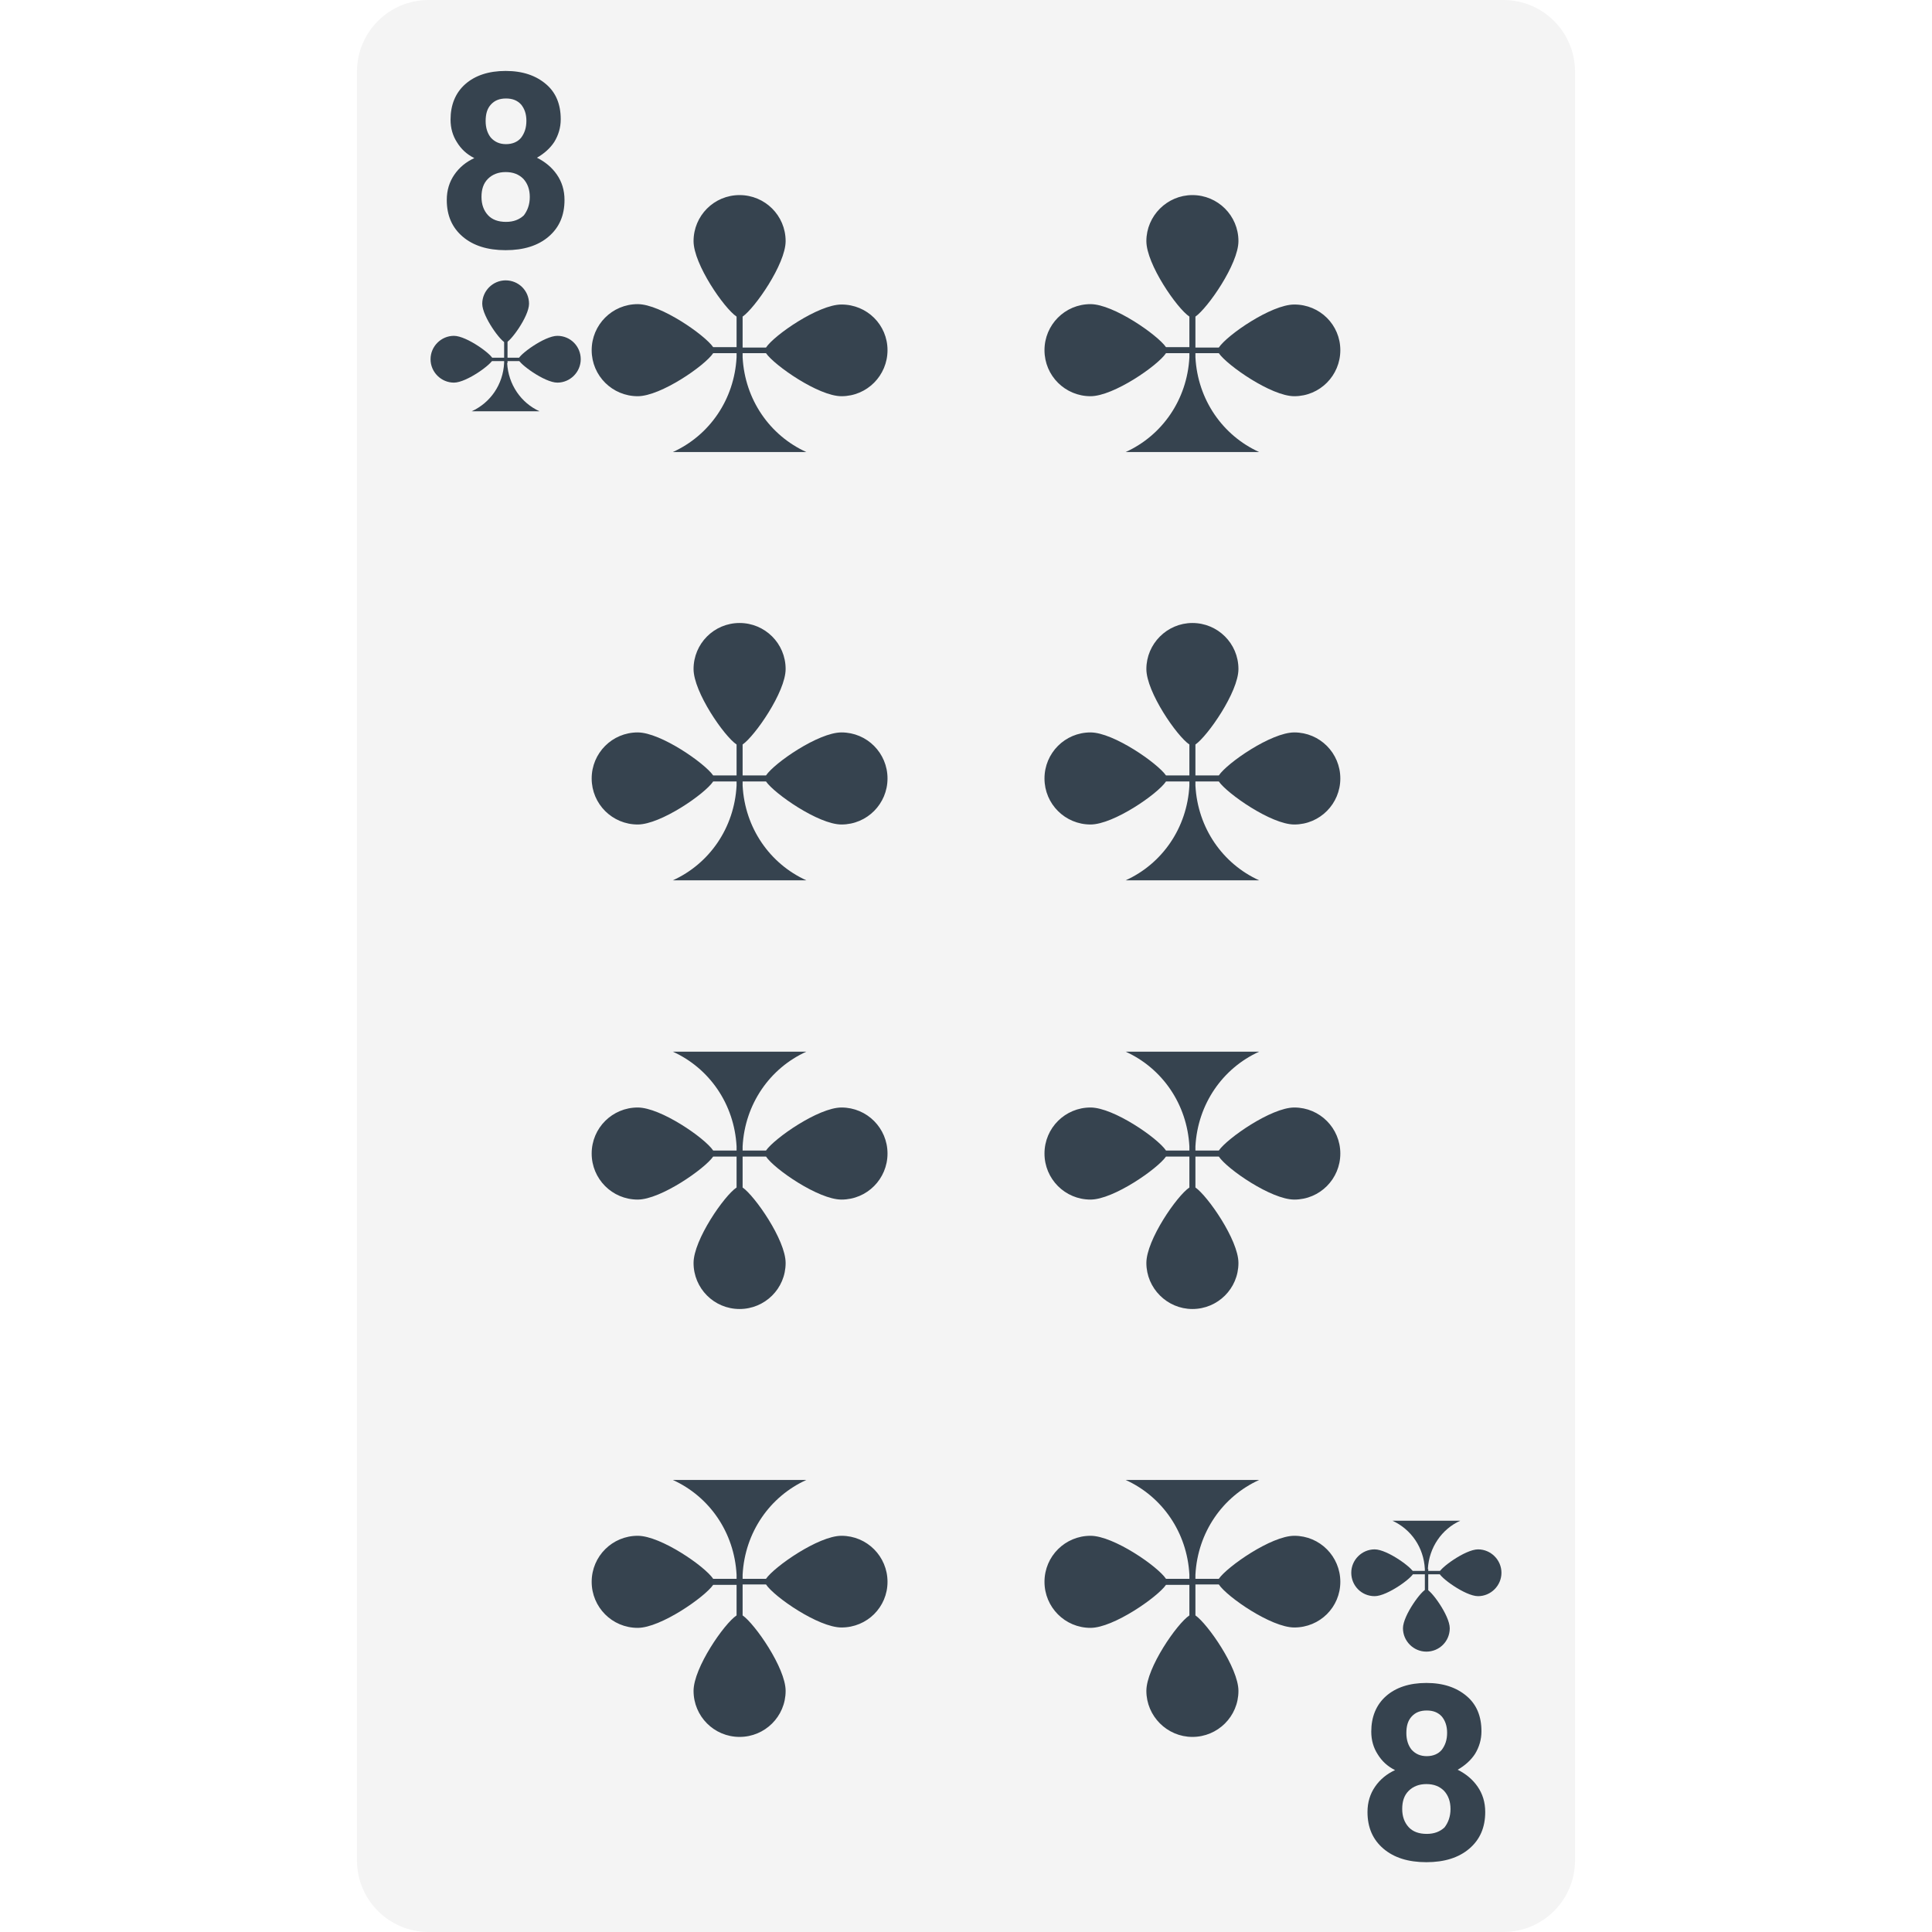
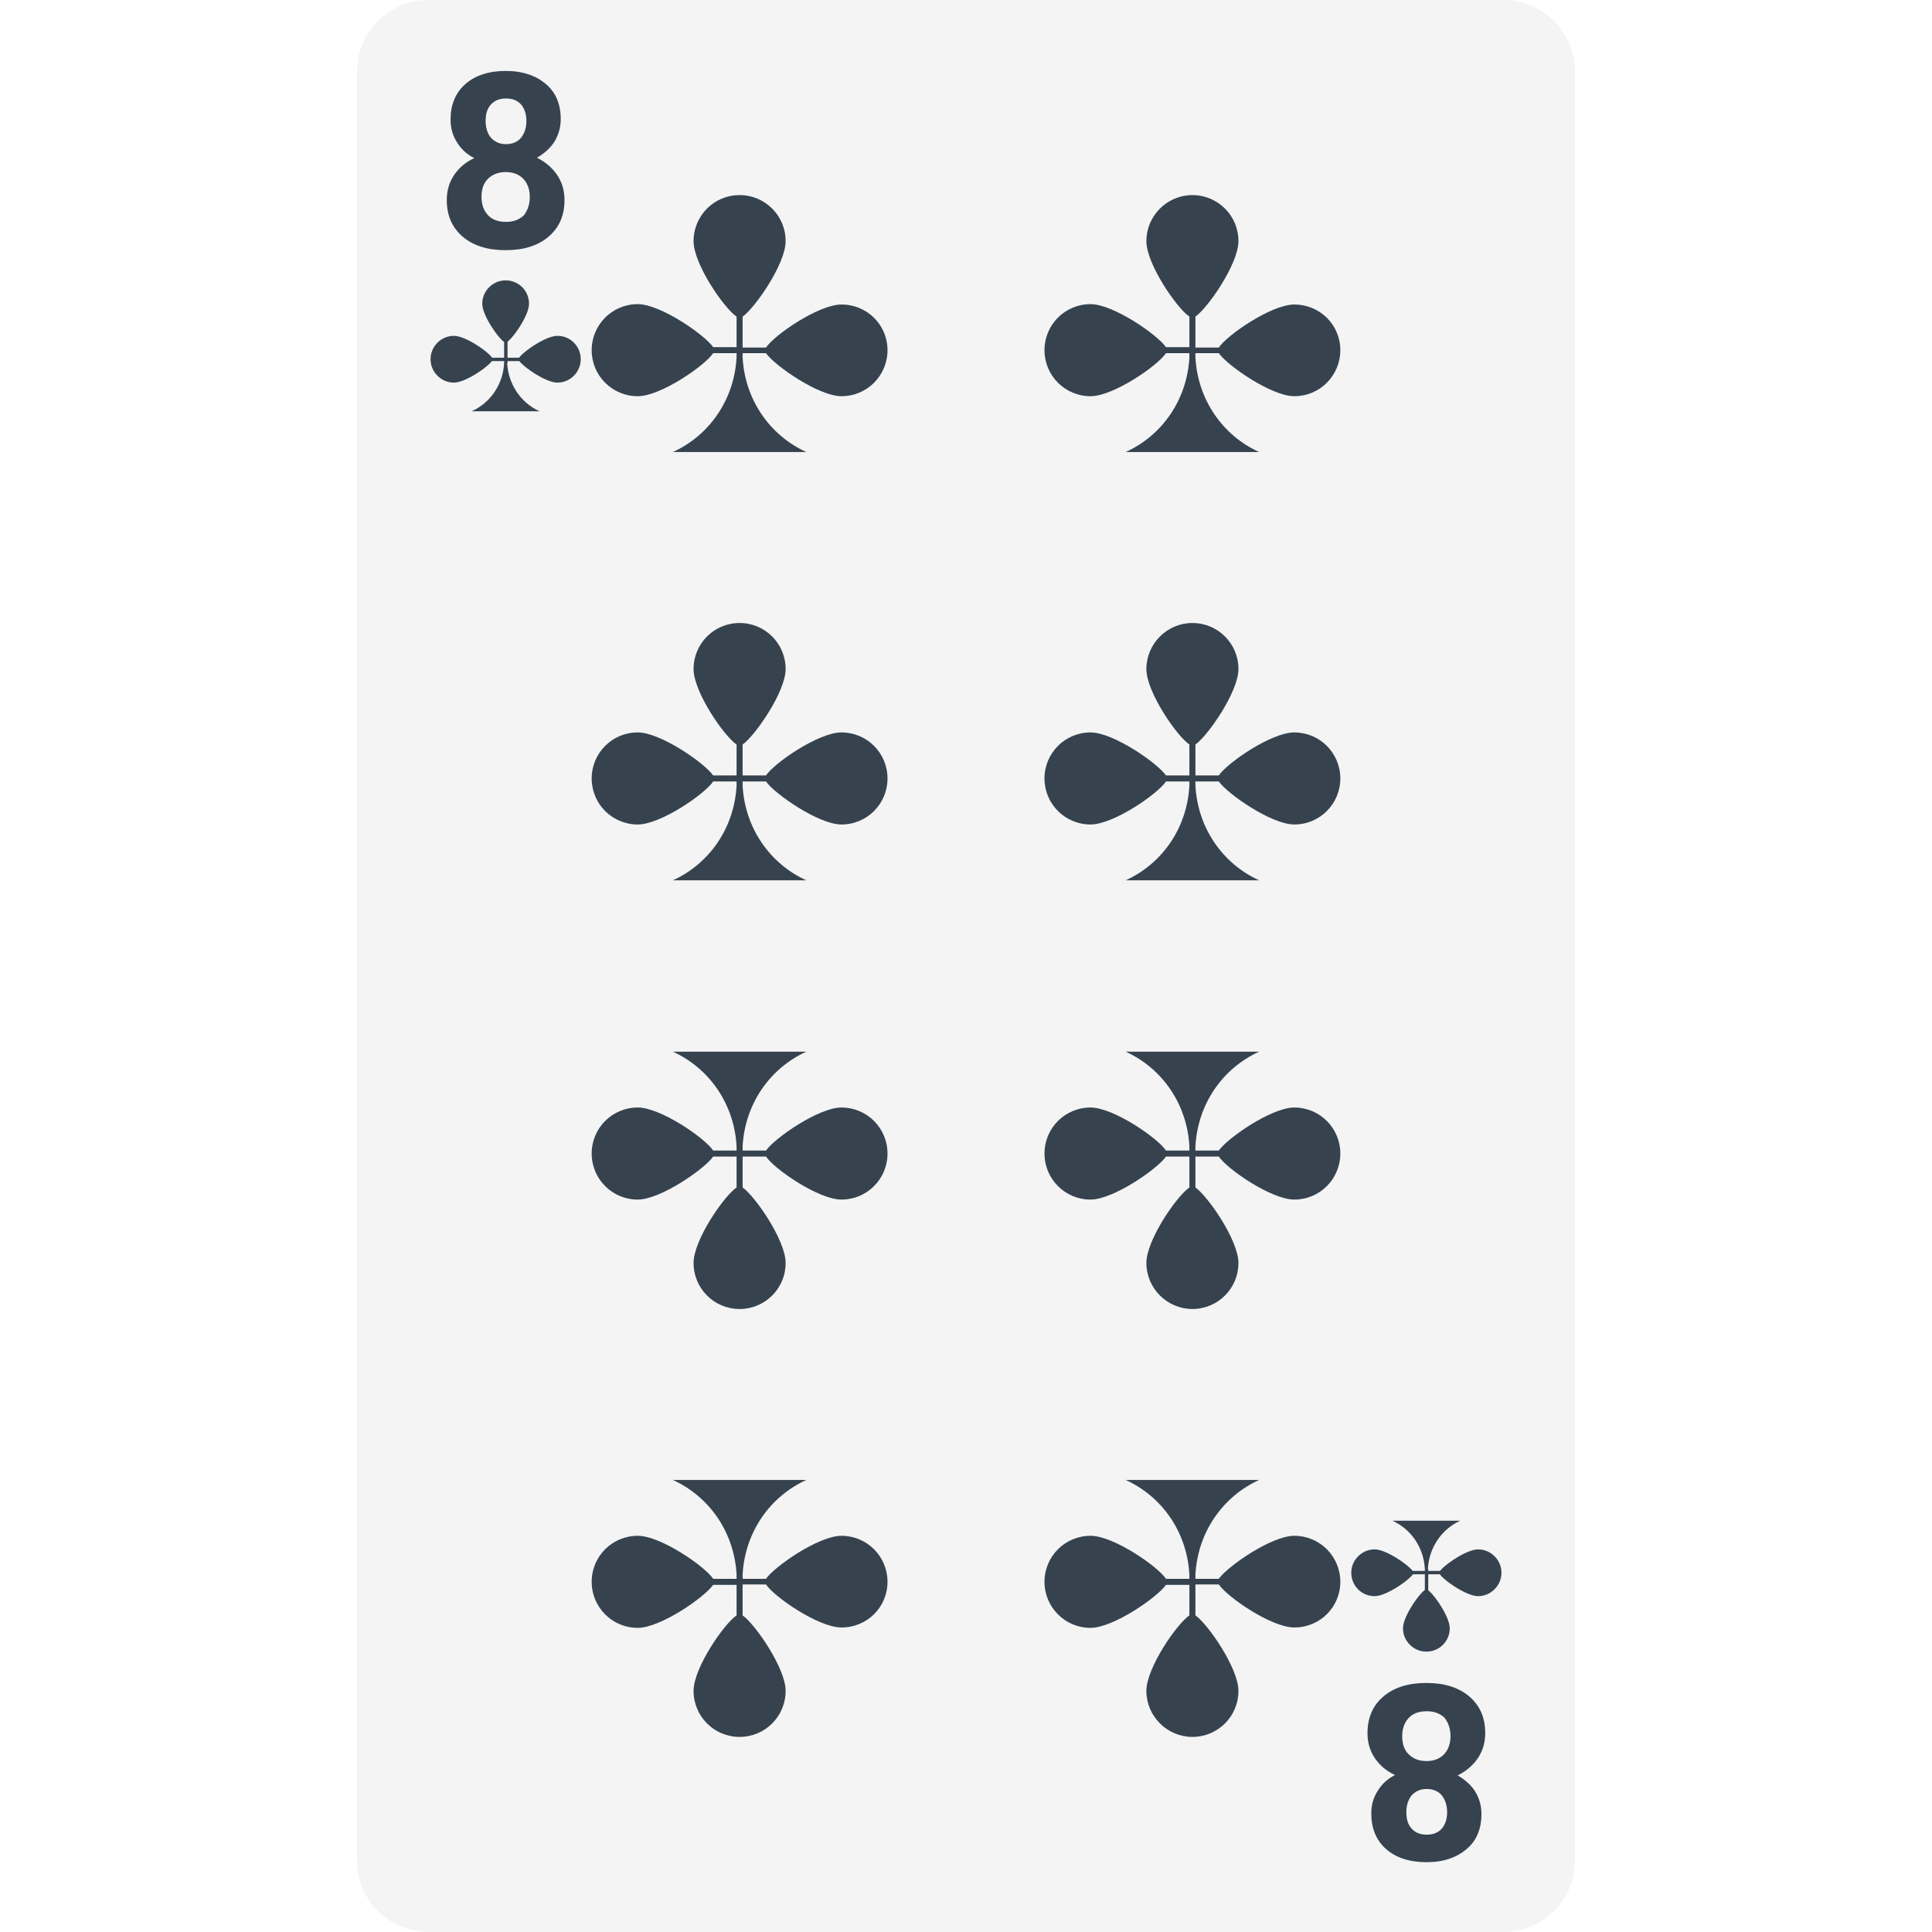
<svg xmlns="http://www.w3.org/2000/svg" version="1.1" x="0" y="0" viewBox="0 0 512 512" xml:space="preserve">
  <style type="text/css">.st1{fill:#36434f}</style>
  <path d="M398.4 0H113.6c-10.5 0-19 8.5-19 19v474c0 10.5 8.5 19 19 19h284.8c10.5 0 19-8.5 19-19V19c0-10.5-8.5-19-19-19z" fill="#f4f4f4" />
-   <path class="st1" d="M134.4 96.2h-.8c-.3 5.7-3.6 10.5-8.6 12.8h18c-4.9-2.2-8.3-7.1-8.6-12.8zm-.8-6.3h.9v6.3h-.9z" />
-   <path class="st1" d="M140.2 80.5c0 3.4-5.1 10.3-6.2 10.3s-6.2-6.9-6.2-10.3c0-3.4 2.8-6.2 6.2-6.2s6.2 2.7 6.2 6.2zM120.3 89c3.4 0 10.3 5.1 10.3 6.2s-6.9 6.2-10.3 6.2c-3.4 0-6.2-2.8-6.2-6.2 0-3.4 2.8-6.2 6.2-6.2zm27.4 0c-3.4 0-10.3 5.1-10.3 6.2s6.9 6.2 10.3 6.2c3.4 0 6.2-2.8 6.2-6.2 0-3.4-2.7-6.2-6.2-6.2z" />
-   <path class="st1" d="M135.4 94.8h-6.3v.9h9.8v-.9zm243 321h-.8c-.3-5.7-3.6-10.5-8.6-12.8h18c-4.9 2.2-8.3 7.1-8.6 12.8zm-.8 0h.9v6.3h-.9z" />
-   <path class="st1" d="M384.2 431.5c0-3.4-5.1-10.3-6.2-10.3s-6.2 6.9-6.2 10.3c0 3.4 2.8 6.2 6.2 6.2s6.2-2.7 6.2-6.2zm-19.9-8.5c3.4 0 10.3-5.1 10.3-6.2 0-1.1-6.9-6.2-10.3-6.2-3.4 0-6.2 2.8-6.2 6.2s2.7 6.2 6.2 6.2zm27.4 0c-3.4 0-10.3-5.1-10.3-6.2 0-1.1 6.9-6.2 10.3-6.2 3.4 0 6.2 2.8 6.2 6.2s-2.8 6.2-6.2 6.2z" />
-   <path class="st1" d="M379.4 417.2h-6.3v-.9h9.8v.9zM223 80.7c-6.1 0-17.8 8.1-20 11.4h-6.2v-8.2c3.2-2.2 11.4-13.9 11.4-20 0-6.8-5.5-12.2-12.2-12.2-6.8 0-12.2 5.5-12.2 12.2 0 6.1 8.1 17.8 11.4 20V92H189c-2.2-3.2-13.9-11.4-20-11.4-6.8 0-12.2 5.5-12.2 12.2 0 6.8 5.5 12.2 12.2 12.2 6.1 0 17.8-8.1 20-11.4h6.2v1.1c-.6 11.2-7.2 20.7-16.9 25.1h35.4c-9.7-4.4-16.3-13.9-16.9-25.1v-1.1h6.2c2.2 3.2 13.9 11.4 20 11.4 6.8 0 12.2-5.5 12.2-12.2 0-6.7-5.4-12.1-12.2-12.1zm120 0c-6.1 0-17.8 8.1-20 11.4h-6.2v-8.2c3.2-2.2 11.4-13.9 11.4-20 0-6.8-5.5-12.2-12.2-12.2s-12.2 5.5-12.2 12.2c0 6.1 8.1 17.8 11.4 20V92H309c-2.2-3.2-13.9-11.4-20-11.4-6.8 0-12.2 5.5-12.2 12.2 0 6.8 5.5 12.2 12.2 12.2 6.1 0 17.8-8.1 20-11.4h6.2v1.1c-.6 11.2-7.2 20.7-16.9 25.1h35.4c-9.7-4.4-16.3-13.9-16.9-25.1v-1.1h6.2c2.2 3.2 13.9 11.4 20 11.4 6.8 0 12.2-5.5 12.2-12.2 0-6.7-5.4-12.1-12.2-12.1zM223 194.1c-6.1 0-17.8 8.1-20 11.4h-6.2v-8.2c3.2-2.2 11.4-13.9 11.4-20 0-6.8-5.5-12.2-12.2-12.2-6.8 0-12.2 5.5-12.2 12.2 0 6.1 8.1 17.8 11.4 20v8.2H189c-2.2-3.2-13.9-11.4-20-11.4-6.8 0-12.2 5.5-12.2 12.2 0 6.8 5.5 12.2 12.2 12.2 6.1 0 17.8-8.1 20-11.4h6.2v1.1c-.6 11.2-7.2 20.7-16.9 25.1h35.4c-9.7-4.4-16.3-13.9-16.9-25.1v-1.1h6.2c2.2 3.2 13.9 11.4 20 11.4 6.8 0 12.2-5.5 12.2-12.2 0-6.7-5.4-12.2-12.2-12.2zm120 0c-6.1 0-17.8 8.1-20 11.4h-6.2v-8.2c3.2-2.2 11.4-13.9 11.4-20 0-6.8-5.5-12.2-12.2-12.2s-12.2 5.5-12.2 12.2c0 6.1 8.1 17.8 11.4 20v8.2H309c-2.2-3.2-13.9-11.4-20-11.4-6.8 0-12.2 5.5-12.2 12.2 0 6.8 5.5 12.2 12.2 12.2 6.1 0 17.8-8.1 20-11.4h6.2v1.1c-.6 11.2-7.2 20.7-16.9 25.1h35.4c-9.7-4.4-16.3-13.9-16.9-25.1v-1.1h6.2c2.2 3.2 13.9 11.4 20 11.4 6.8 0 12.2-5.5 12.2-12.2 0-6.7-5.4-12.2-12.2-12.2zM223 431.3c-6.1 0-17.8-8.1-20-11.4h-6.2v8.2c3.2 2.2 11.4 13.9 11.4 20 0 6.8-5.5 12.2-12.2 12.2-6.8 0-12.2-5.5-12.2-12.2 0-6.1 8.1-17.8 11.4-20V420H189c-2.2 3.2-13.9 11.4-20 11.4-6.8 0-12.2-5.5-12.2-12.2 0-6.8 5.5-12.2 12.2-12.2 6.1 0 17.8 8.1 20 11.4h6.2v-1.1c-.6-11.2-7.2-20.7-16.9-25.1h35.4c-9.7 4.4-16.3 13.9-16.9 25.1v1.1h6.2c2.2-3.2 13.9-11.4 20-11.4 6.8 0 12.2 5.5 12.2 12.2 0 6.7-5.4 12.1-12.2 12.1zm120 0c-6.1 0-17.8-8.1-20-11.4h-6.2v8.2c3.2 2.2 11.4 13.9 11.4 20 0 6.8-5.5 12.2-12.2 12.2s-12.2-5.5-12.2-12.2c0-6.1 8.1-17.8 11.4-20V420H309c-2.2 3.2-13.9 11.4-20 11.4-6.8 0-12.2-5.5-12.2-12.2 0-6.8 5.5-12.2 12.2-12.2 6.1 0 17.8 8.1 20 11.4h6.2v-1.1c-.6-11.2-7.2-20.7-16.9-25.1h35.4c-9.7 4.4-16.3 13.9-16.9 25.1v1.1h6.2c2.2-3.2 13.9-11.4 20-11.4 6.8 0 12.2 5.5 12.2 12.2 0 6.7-5.4 12.1-12.2 12.1zM223 317.9c-6.1 0-17.8-8.1-20-11.4h-6.2v8.2c3.2 2.2 11.4 13.9 11.4 20 0 6.8-5.5 12.2-12.2 12.2-6.8 0-12.2-5.5-12.2-12.2 0-6.1 8.1-17.8 11.4-20v-8.2H189c-2.2 3.2-13.9 11.4-20 11.4-6.8 0-12.2-5.5-12.2-12.2 0-6.8 5.5-12.2 12.2-12.2 6.1 0 17.8 8.1 20 11.4h6.2v-1.1c-.6-11.2-7.2-20.7-16.9-25.1h35.4c-9.7 4.4-16.3 13.9-16.9 25.1v1.1h6.2c2.2-3.2 13.9-11.4 20-11.4 6.8 0 12.2 5.5 12.2 12.2 0 6.7-5.4 12.2-12.2 12.2zm120 0c-6.1 0-17.8-8.1-20-11.4h-6.2v8.2c3.2 2.2 11.4 13.9 11.4 20 0 6.8-5.5 12.2-12.2 12.2s-12.2-5.5-12.2-12.2c0-6.1 8.1-17.8 11.4-20v-8.2H309c-2.2 3.2-13.9 11.4-20 11.4-6.8 0-12.2-5.5-12.2-12.2 0-6.8 5.5-12.2 12.2-12.2 6.1 0 17.8 8.1 20 11.4h6.2v-1.1c-.6-11.2-7.2-20.7-16.9-25.1h35.4c-9.7 4.4-16.3 13.9-16.9 25.1v1.1h6.2c2.2-3.2 13.9-11.4 20-11.4 6.8 0 12.2 5.5 12.2 12.2 0 6.7-5.4 12.2-12.2 12.2zM148.6 31.6c0 2.2-.6 4.2-1.7 6-1.1 1.7-2.7 3.1-4.6 4.2 2.2 1.1 4 2.6 5.3 4.5 1.3 1.9 2 4.1 2 6.7 0 4.1-1.4 7.3-4.2 9.7-2.8 2.4-6.6 3.6-11.4 3.6-4.8 0-8.6-1.2-11.4-3.6-2.8-2.4-4.2-5.6-4.2-9.7 0-2.6.7-4.8 2-6.7 1.3-1.9 3.1-3.4 5.3-4.4-2-1-3.5-2.4-4.6-4.2-1.1-1.7-1.7-3.7-1.7-6 0-3.9 1.3-7.1 3.9-9.4 2.6-2.3 6.2-3.5 10.7-3.5 4.5 0 8 1.2 10.7 3.5 2.6 2.2 3.9 5.3 3.9 9.3zm-8.2 20.6c0-2-.6-3.6-1.7-4.8-1.2-1.2-2.7-1.8-4.7-1.8-1.9 0-3.5.6-4.7 1.8-1.2 1.2-1.7 2.8-1.7 4.8s.6 3.6 1.7 4.8 2.7 1.8 4.8 1.8c2 0 3.5-.6 4.7-1.7 1-1.3 1.6-2.9 1.6-4.9zm-.9-20.2c0-1.8-.5-3.2-1.4-4.3-1-1.1-2.3-1.6-4-1.6-1.7 0-3 .5-4 1.6s-1.4 2.5-1.4 4.4c0 1.8.5 3.3 1.4 4.4 1 1.1 2.3 1.7 4 1.7 1.7 0 3.1-.6 4-1.7.9-1.2 1.4-2.6 1.4-4.5zm253.1 426.8c0 2.2-.6 4.2-1.7 6-1.1 1.7-2.7 3.1-4.6 4.2 2.2 1.1 4 2.6 5.3 4.5 1.3 1.9 2 4.1 2 6.7 0 4.1-1.4 7.3-4.2 9.7-2.8 2.4-6.6 3.6-11.4 3.6-4.8 0-8.6-1.2-11.4-3.6-2.8-2.4-4.2-5.6-4.2-9.7 0-2.6.7-4.8 2-6.7 1.3-1.9 3.1-3.4 5.3-4.4-2-1-3.5-2.4-4.6-4.2-1.1-1.7-1.7-3.7-1.7-6 0-3.9 1.3-7.1 3.9-9.4 2.6-2.3 6.2-3.5 10.7-3.5 4.5 0 8 1.2 10.7 3.5 2.6 2.2 3.9 5.3 3.9 9.3zm-8.2 20.6c0-2-.6-3.6-1.7-4.8-1.2-1.2-2.7-1.8-4.7-1.8-1.9 0-3.5.6-4.7 1.8-1.2 1.2-1.7 2.8-1.7 4.8s.6 3.6 1.7 4.8 2.7 1.8 4.8 1.8c2 0 3.5-.6 4.7-1.7 1-1.3 1.6-2.9 1.6-4.9zm-.9-20.2c0-1.8-.5-3.2-1.4-4.3-1-1.1-2.3-1.6-4-1.6-1.7 0-3 .5-4 1.6s-1.4 2.5-1.4 4.4c0 1.8.5 3.3 1.4 4.4 1 1.1 2.3 1.7 4 1.7 1.7 0 3.1-.6 4-1.7.9-1.2 1.4-2.6 1.4-4.5z" />
+   <path class="st1" d="M134.4 96.2h-.8c-.3 5.7-3.6 10.5-8.6 12.8h18c-4.9-2.2-8.3-7.1-8.6-12.8zm-.8-6.3h.9v6.3h-.9v-6.3z" />
+   <path class="st1" d="M140.2 80.5c0 3.4-5.1 10.3-6.2 10.3s-6.2-6.9-6.2-10.3 2.8-6.2 6.2-6.2 6.2 2.7 6.2 6.2zM120.3 89c3.4 0 10.3 5.1 10.3 6.2s-6.9 6.2-10.3 6.2-6.2-2.8-6.2-6.2c0-3.4 2.8-6.2 6.2-6.2zm27.4 0c-3.4 0-10.3 5.1-10.3 6.2s6.9 6.2 10.3 6.2c3.4 0 6.2-2.8 6.2-6.2 0-3.4-2.7-6.2-6.2-6.2z" />
+   <path class="st1" d="M135.4 94.8h-6.3v.9h9.8v-.9h-3.5zm243 321h-.8c-.3-5.7-3.6-10.5-8.6-12.8h18c-4.9 2.2-8.3 7.1-8.6 12.8zm-.8 0h.9v6.3h-.9v-6.3z" />
+   <path class="st1" d="M384.2 431.5c0-3.4-5.1-10.3-6.2-10.3s-6.2 6.9-6.2 10.3 2.8 6.2 6.2 6.2 6.2-2.7 6.2-6.2zm-19.9-8.5c3.4 0 10.3-5.1 10.3-6.2s-6.9-6.2-10.3-6.2-6.2 2.8-6.2 6.2 2.7 6.2 6.2 6.2zm27.4 0c-3.4 0-10.3-5.1-10.3-6.2s6.9-6.2 10.3-6.2 6.2 2.8 6.2 6.2-2.8 6.2-6.2 6.2zM223 407c-6.1 0-17.8 8.2-20 11.4h-6.2v-1.1c.6-11.2 7.2-20.7 16.9-25.1h-35.4c9.7 4.4 16.3 13.9 16.9 25.1v1.1H189c-2.2-3.3-13.9-11.4-20-11.4-6.7 0-12.2 5.4-12.2 12.2 0 6.7 5.4 12.2 12.2 12.2 6.1 0 17.8-8.2 20-11.4h6.2v8.1c-3.3 2.2-11.4 13.9-11.4 20 0 6.7 5.4 12.2 12.2 12.2 6.7 0 12.2-5.4 12.2-12.2 0-6.1-8.2-17.8-11.4-20v-8.2h6.2c2.2 3.3 13.9 11.4 20 11.4 6.8 0 12.2-5.4 12.2-12.1S229.8 407 223 407z" />
+   <path class="st1" d="M382.9 417.2v-.9h-9.8v.9h6.3zM142.3 41.8c1.9-1.1 3.5-2.5 4.6-4.2 1.1-1.8 1.7-3.8 1.7-6 0-4-1.3-7.1-3.9-9.3-2.7-2.3-6.2-3.5-10.7-3.5s-8.1 1.2-10.7 3.5c-2.6 2.3-3.9 5.5-3.9 9.4 0 2.3.6 4.3 1.7 6 1.1 1.8 2.6 3.2 4.6 4.2-2.2 1-4 2.5-5.3 4.4-1.3 1.9-2 4.1-2 6.7 0 4.1 1.4 7.3 4.2 9.7 2.8 2.4 6.6 3.6 11.4 3.6s8.6-1.2 11.4-3.6c2.8-2.4 4.2-5.6 4.2-9.7 0-2.6-.7-4.8-2-6.7-1.3-1.9-3.1-3.4-5.3-4.5zm-12.2-14.1c1-1.1 2.3-1.6 4-1.6s3 .5 4 1.6c.9 1.1 1.4 2.5 1.4 4.3 0 1.9-.5 3.3-1.4 4.5-.9 1.1-2.3 1.7-4 1.7s-3-.6-4-1.7c-.9-1.1-1.4-2.6-1.4-4.4 0-1.9.4-3.3 1.4-4.4zm8.7 29.4c-1.2 1.1-2.7 1.7-4.7 1.7-2.1 0-3.7-.6-4.8-1.8-1.1-1.2-1.7-2.8-1.7-4.8s.5-3.6 1.7-4.8c1.2-1.2 2.8-1.8 4.7-1.8 2 0 3.5.6 4.7 1.8 1.1 1.2 1.7 2.8 1.7 4.8s-.6 3.6-1.6 4.9zM223 293.5c-6.1 0-17.8 8.2-20 11.4h-6.2v-1.1c.6-11.2 7.2-20.7 16.9-25.1h-35.4c9.7 4.4 16.3 13.9 16.9 25.1v1.1H189c-2.2-3.3-13.9-11.4-20-11.4-6.7 0-12.2 5.4-12.2 12.2 0 6.7 5.4 12.2 12.2 12.2 6.1 0 17.8-8.2 20-11.4h6.2v8.2c-3.3 2.2-11.4 13.9-11.4 20 0 6.7 5.4 12.2 12.2 12.2 6.7 0 12.2-5.4 12.2-12.2 0-6.1-8.2-17.8-11.4-20v-8.2h6.2c2.2 3.3 13.9 11.4 20 11.4 6.8 0 12.2-5.5 12.2-12.2s-5.4-12.2-12.2-12.2zM343 407c-6.1 0-17.8 8.2-20 11.4h-6.2v-1.1c.6-11.2 7.2-20.7 16.9-25.1h-35.4c9.7 4.4 16.3 13.9 16.9 25.1v1.1H309c-2.2-3.3-13.9-11.4-20-11.4-6.7 0-12.2 5.4-12.2 12.2 0 6.7 5.4 12.2 12.2 12.2 6.1 0 17.8-8.2 20-11.4h6.2v8.1c-3.3 2.2-11.4 13.9-11.4 20 0 6.7 5.5 12.2 12.2 12.2s12.2-5.4 12.2-12.2c0-6.1-8.2-17.8-11.4-20v-8.2h6.2c2.2 3.3 13.9 11.4 20 11.4 6.8 0 12.2-5.4 12.2-12.1S349.8 407 343 407zm0-326.3c-6.1 0-17.8 8.1-20 11.4h-6.2v-8.2c3.2-2.2 11.4-13.9 11.4-20 0-6.8-5.5-12.2-12.2-12.2s-12.2 5.5-12.2 12.2c0 6.1 8.1 17.8 11.4 20V92H309c-2.2-3.2-13.9-11.4-20-11.4-6.8 0-12.2 5.5-12.2 12.2 0 6.8 5.5 12.2 12.2 12.2 6.1 0 17.8-8.1 20-11.4h6.2v1.1c-.6 11.2-7.2 20.7-16.9 25.1h35.4c-9.7-4.4-16.3-13.9-16.9-25.1v-1.1h6.2c2.2 3.2 13.9 11.4 20 11.4 6.8 0 12.2-5.5 12.2-12.2s-5.4-12.1-12.2-12.1zm0 113.4c-6.1 0-17.8 8.1-20 11.4h-6.2v-8.2c3.2-2.2 11.4-13.9 11.4-20 0-6.8-5.5-12.2-12.2-12.2s-12.2 5.5-12.2 12.2c0 6.1 8.1 17.8 11.4 20v8.2H309c-2.2-3.2-13.9-11.4-20-11.4-6.8 0-12.2 5.5-12.2 12.2 0 6.8 5.5 12.2 12.2 12.2 6.1 0 17.8-8.1 20-11.4h6.2v1.1c-.6 11.2-7.2 20.7-16.9 25.1h35.4c-9.7-4.4-16.3-13.9-16.9-25.1v-1.1h6.2c2.2 3.2 13.9 11.4 20 11.4 6.8 0 12.2-5.5 12.2-12.2s-5.4-12.2-12.2-12.2zm50.6 265.2c0-4.1-1.4-7.3-4.2-9.7-2.8-2.4-6.6-3.6-11.4-3.6s-8.6 1.2-11.4 3.6c-2.8 2.4-4.2 5.6-4.2 9.7 0 2.6.7 4.8 2 6.7s3.1 3.4 5.3 4.4c-2 1-3.5 2.4-4.6 4.2-1.1 1.7-1.7 3.7-1.7 6 0 3.9 1.3 7.1 3.9 9.4 2.6 2.3 6.2 3.5 10.7 3.5s8-1.2 10.7-3.5c2.6-2.2 3.9-5.3 3.9-9.3 0-2.2-.6-4.2-1.7-6-1.1-1.7-2.7-3.1-4.6-4.2 2.2-1.1 4-2.6 5.3-4.5 1.3-1.9 2-4.1 2-6.7zm-20.9 20.9c0-1.8.5-3.3 1.4-4.4 1-1.1 2.3-1.7 4-1.7s3.1.6 4 1.7c.9 1.2 1.4 2.6 1.4 4.5 0 1.8-.5 3.2-1.4 4.3-1 1.1-2.3 1.6-4 1.6s-3-.5-4-1.6-1.4-2.5-1.4-4.4zm11.7-20.1c0 2-.6 3.6-1.7 4.8-1.2 1.2-2.7 1.8-4.7 1.8-1.9 0-3.5-.6-4.7-1.8-1.2-1.2-1.7-2.8-1.7-4.8s.6-3.6 1.7-4.8c1.1-1.2 2.7-1.8 4.8-1.8 2 0 3.5.6 4.7 1.7 1 1.3 1.6 2.9 1.6 4.9zM223 80.7c-6.1 0-17.8 8.1-20 11.4h-6.2v-8.2c3.2-2.2 11.4-13.9 11.4-20 0-6.8-5.5-12.2-12.2-12.2-6.8 0-12.2 5.5-12.2 12.2 0 6.1 8.1 17.8 11.4 20V92H189c-2.2-3.2-13.9-11.4-20-11.4-6.8 0-12.2 5.5-12.2 12.2 0 6.8 5.5 12.2 12.2 12.2 6.1 0 17.8-8.1 20-11.4h6.2v1.1c-.6 11.2-7.2 20.7-16.9 25.1h35.4c-9.7-4.4-16.3-13.9-16.9-25.1v-1.1h6.2c2.2 3.2 13.9 11.4 20 11.4 6.8 0 12.2-5.5 12.2-12.2s-5.4-12.1-12.2-12.1zm120 212.8c-6.1 0-17.8 8.2-20 11.4h-6.2v-1.1c.6-11.2 7.2-20.7 16.9-25.1h-35.4c9.7 4.4 16.3 13.9 16.9 25.1v1.1H309c-2.2-3.3-13.9-11.4-20-11.4-6.7 0-12.2 5.4-12.2 12.2 0 6.7 5.4 12.2 12.2 12.2 6.1 0 17.8-8.2 20-11.4h6.2v8.2c-3.3 2.2-11.4 13.9-11.4 20 0 6.7 5.5 12.2 12.2 12.2s12.2-5.4 12.2-12.2c0-6.1-8.2-17.8-11.4-20v-8.2h6.2c2.2 3.3 13.9 11.4 20 11.4 6.8 0 12.2-5.5 12.2-12.2s-5.4-12.2-12.2-12.2zm-120-99.4c-6.1 0-17.8 8.1-20 11.4h-6.2v-8.2c3.2-2.2 11.4-13.9 11.4-20 0-6.8-5.5-12.2-12.2-12.2-6.8 0-12.2 5.5-12.2 12.2 0 6.1 8.1 17.8 11.4 20v8.2H189c-2.2-3.2-13.9-11.4-20-11.4-6.8 0-12.2 5.5-12.2 12.2 0 6.8 5.5 12.2 12.2 12.2 6.1 0 17.8-8.1 20-11.4h6.2v1.1c-.6 11.2-7.2 20.7-16.9 25.1h35.4c-9.7-4.4-16.3-13.9-16.9-25.1v-1.1h6.2c2.2 3.2 13.9 11.4 20 11.4 6.8 0 12.2-5.5 12.2-12.2s-5.4-12.2-12.2-12.2z" />
</svg>
